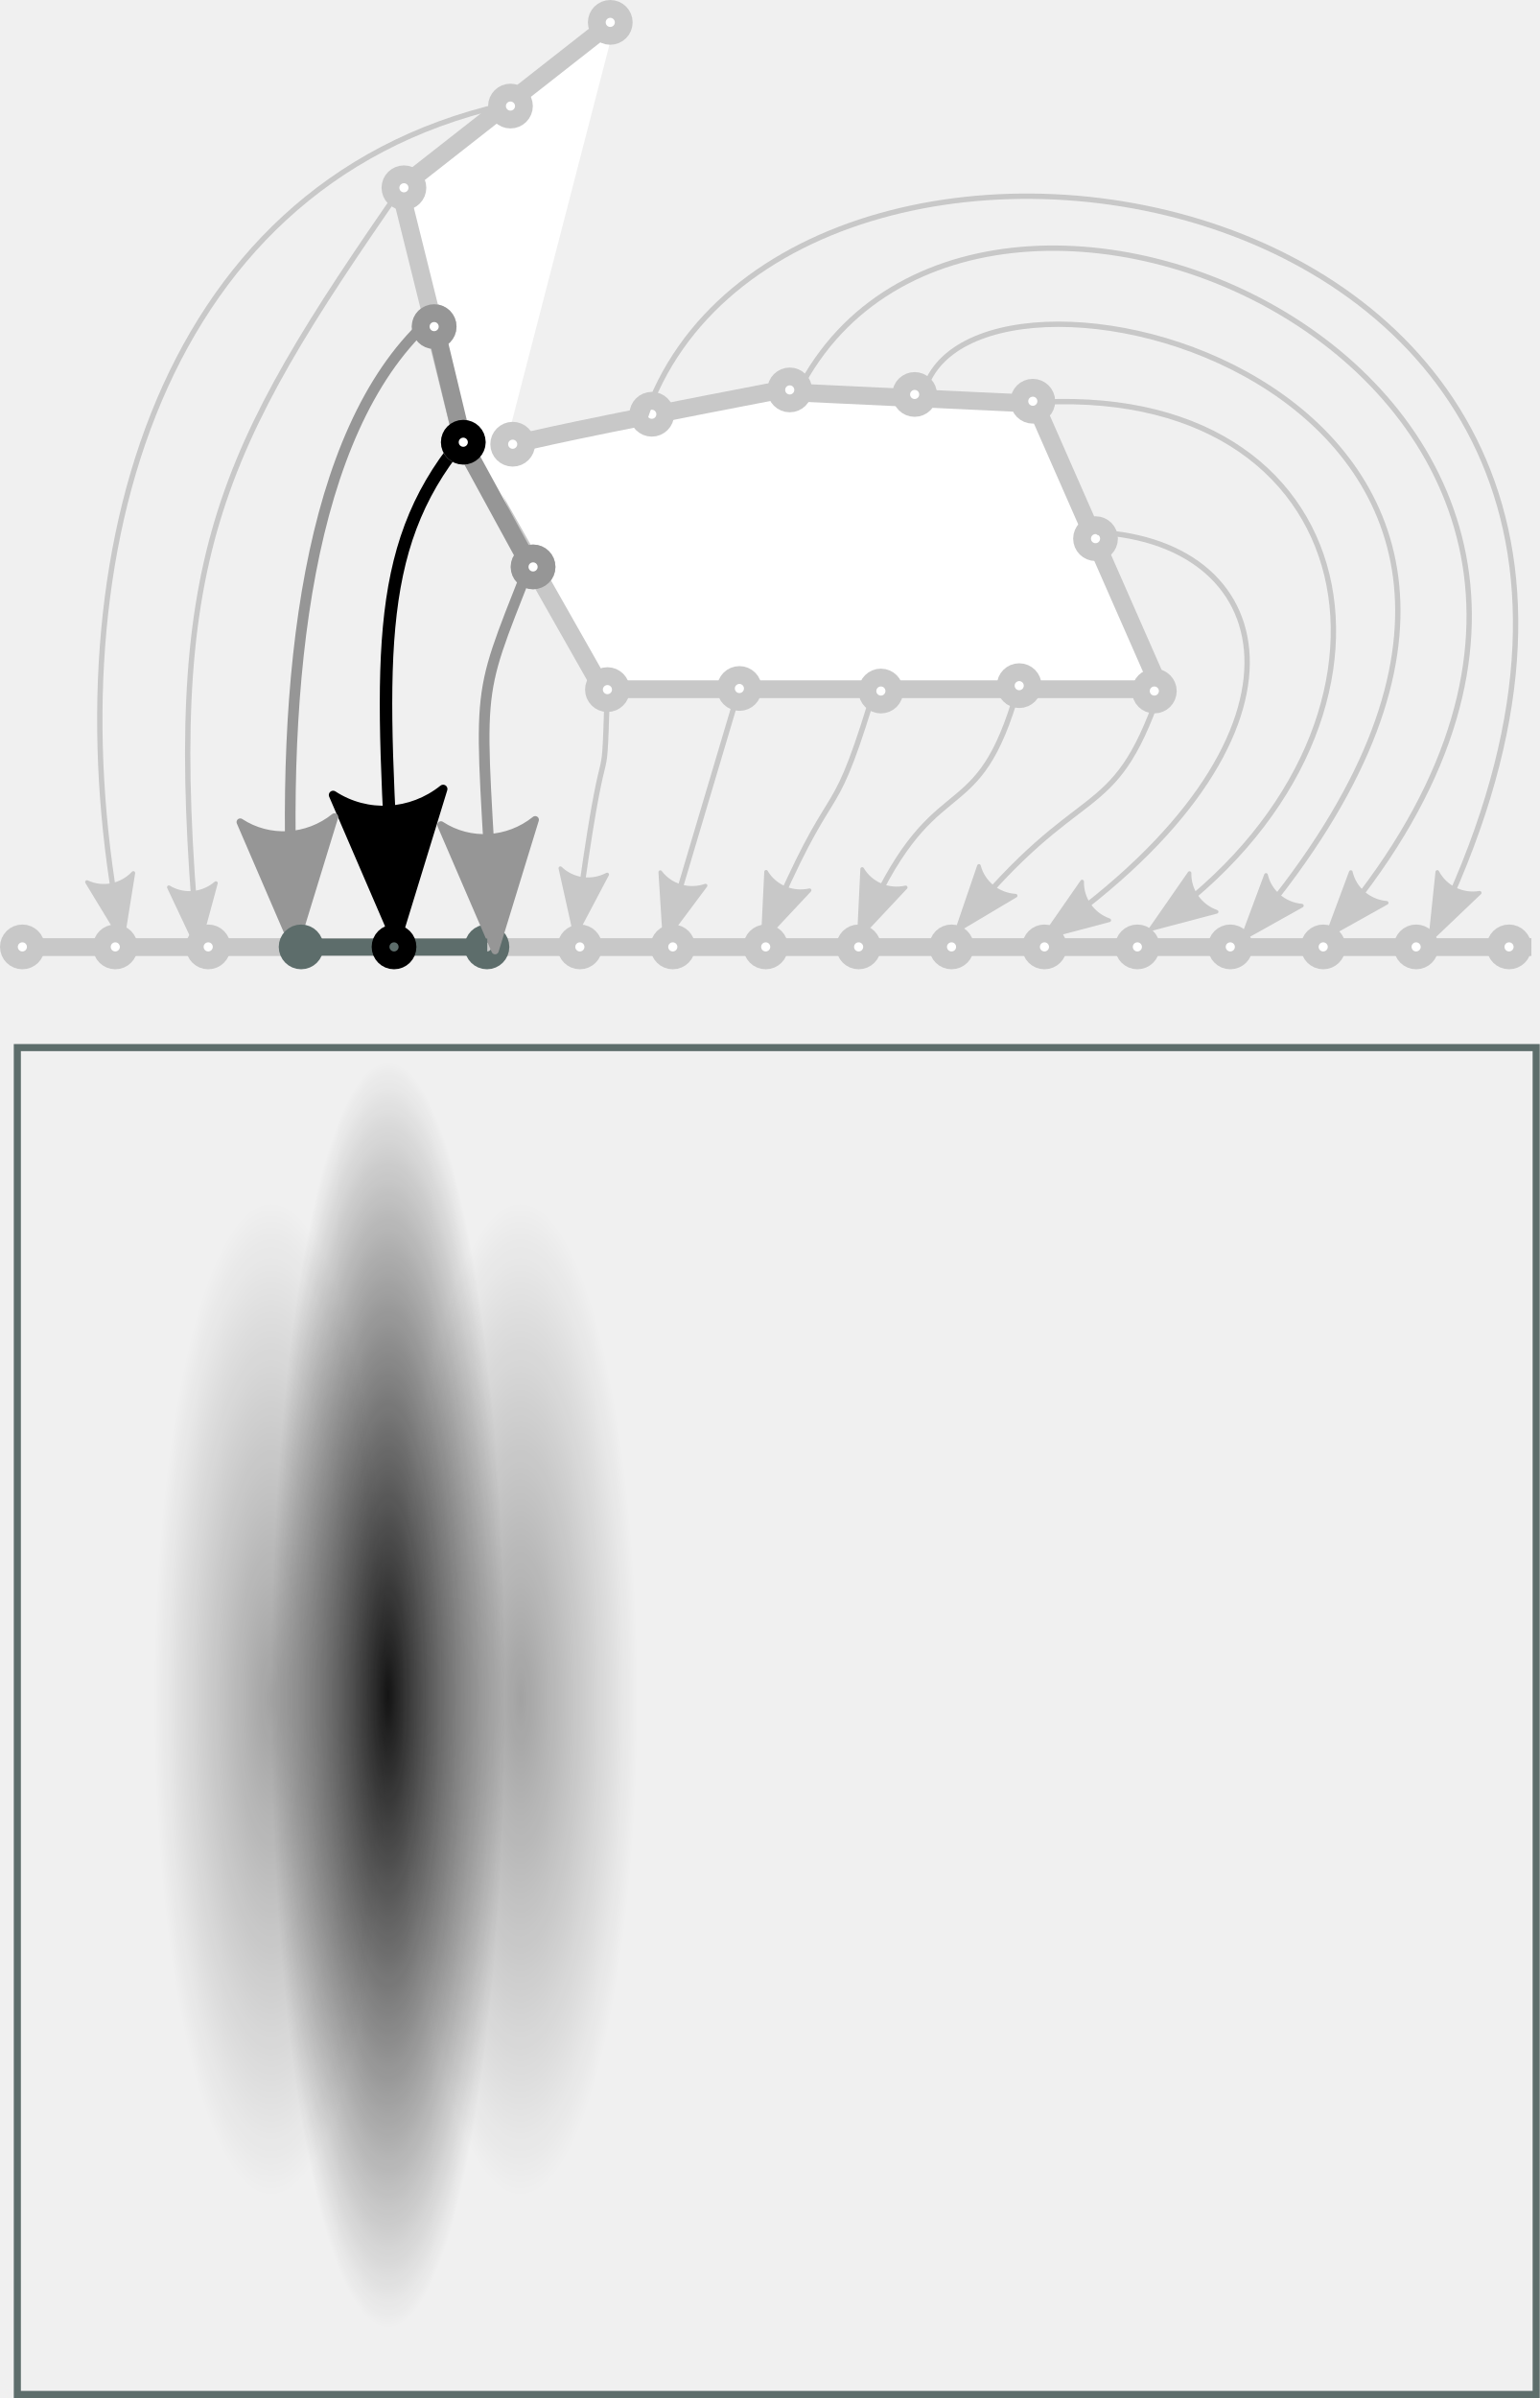
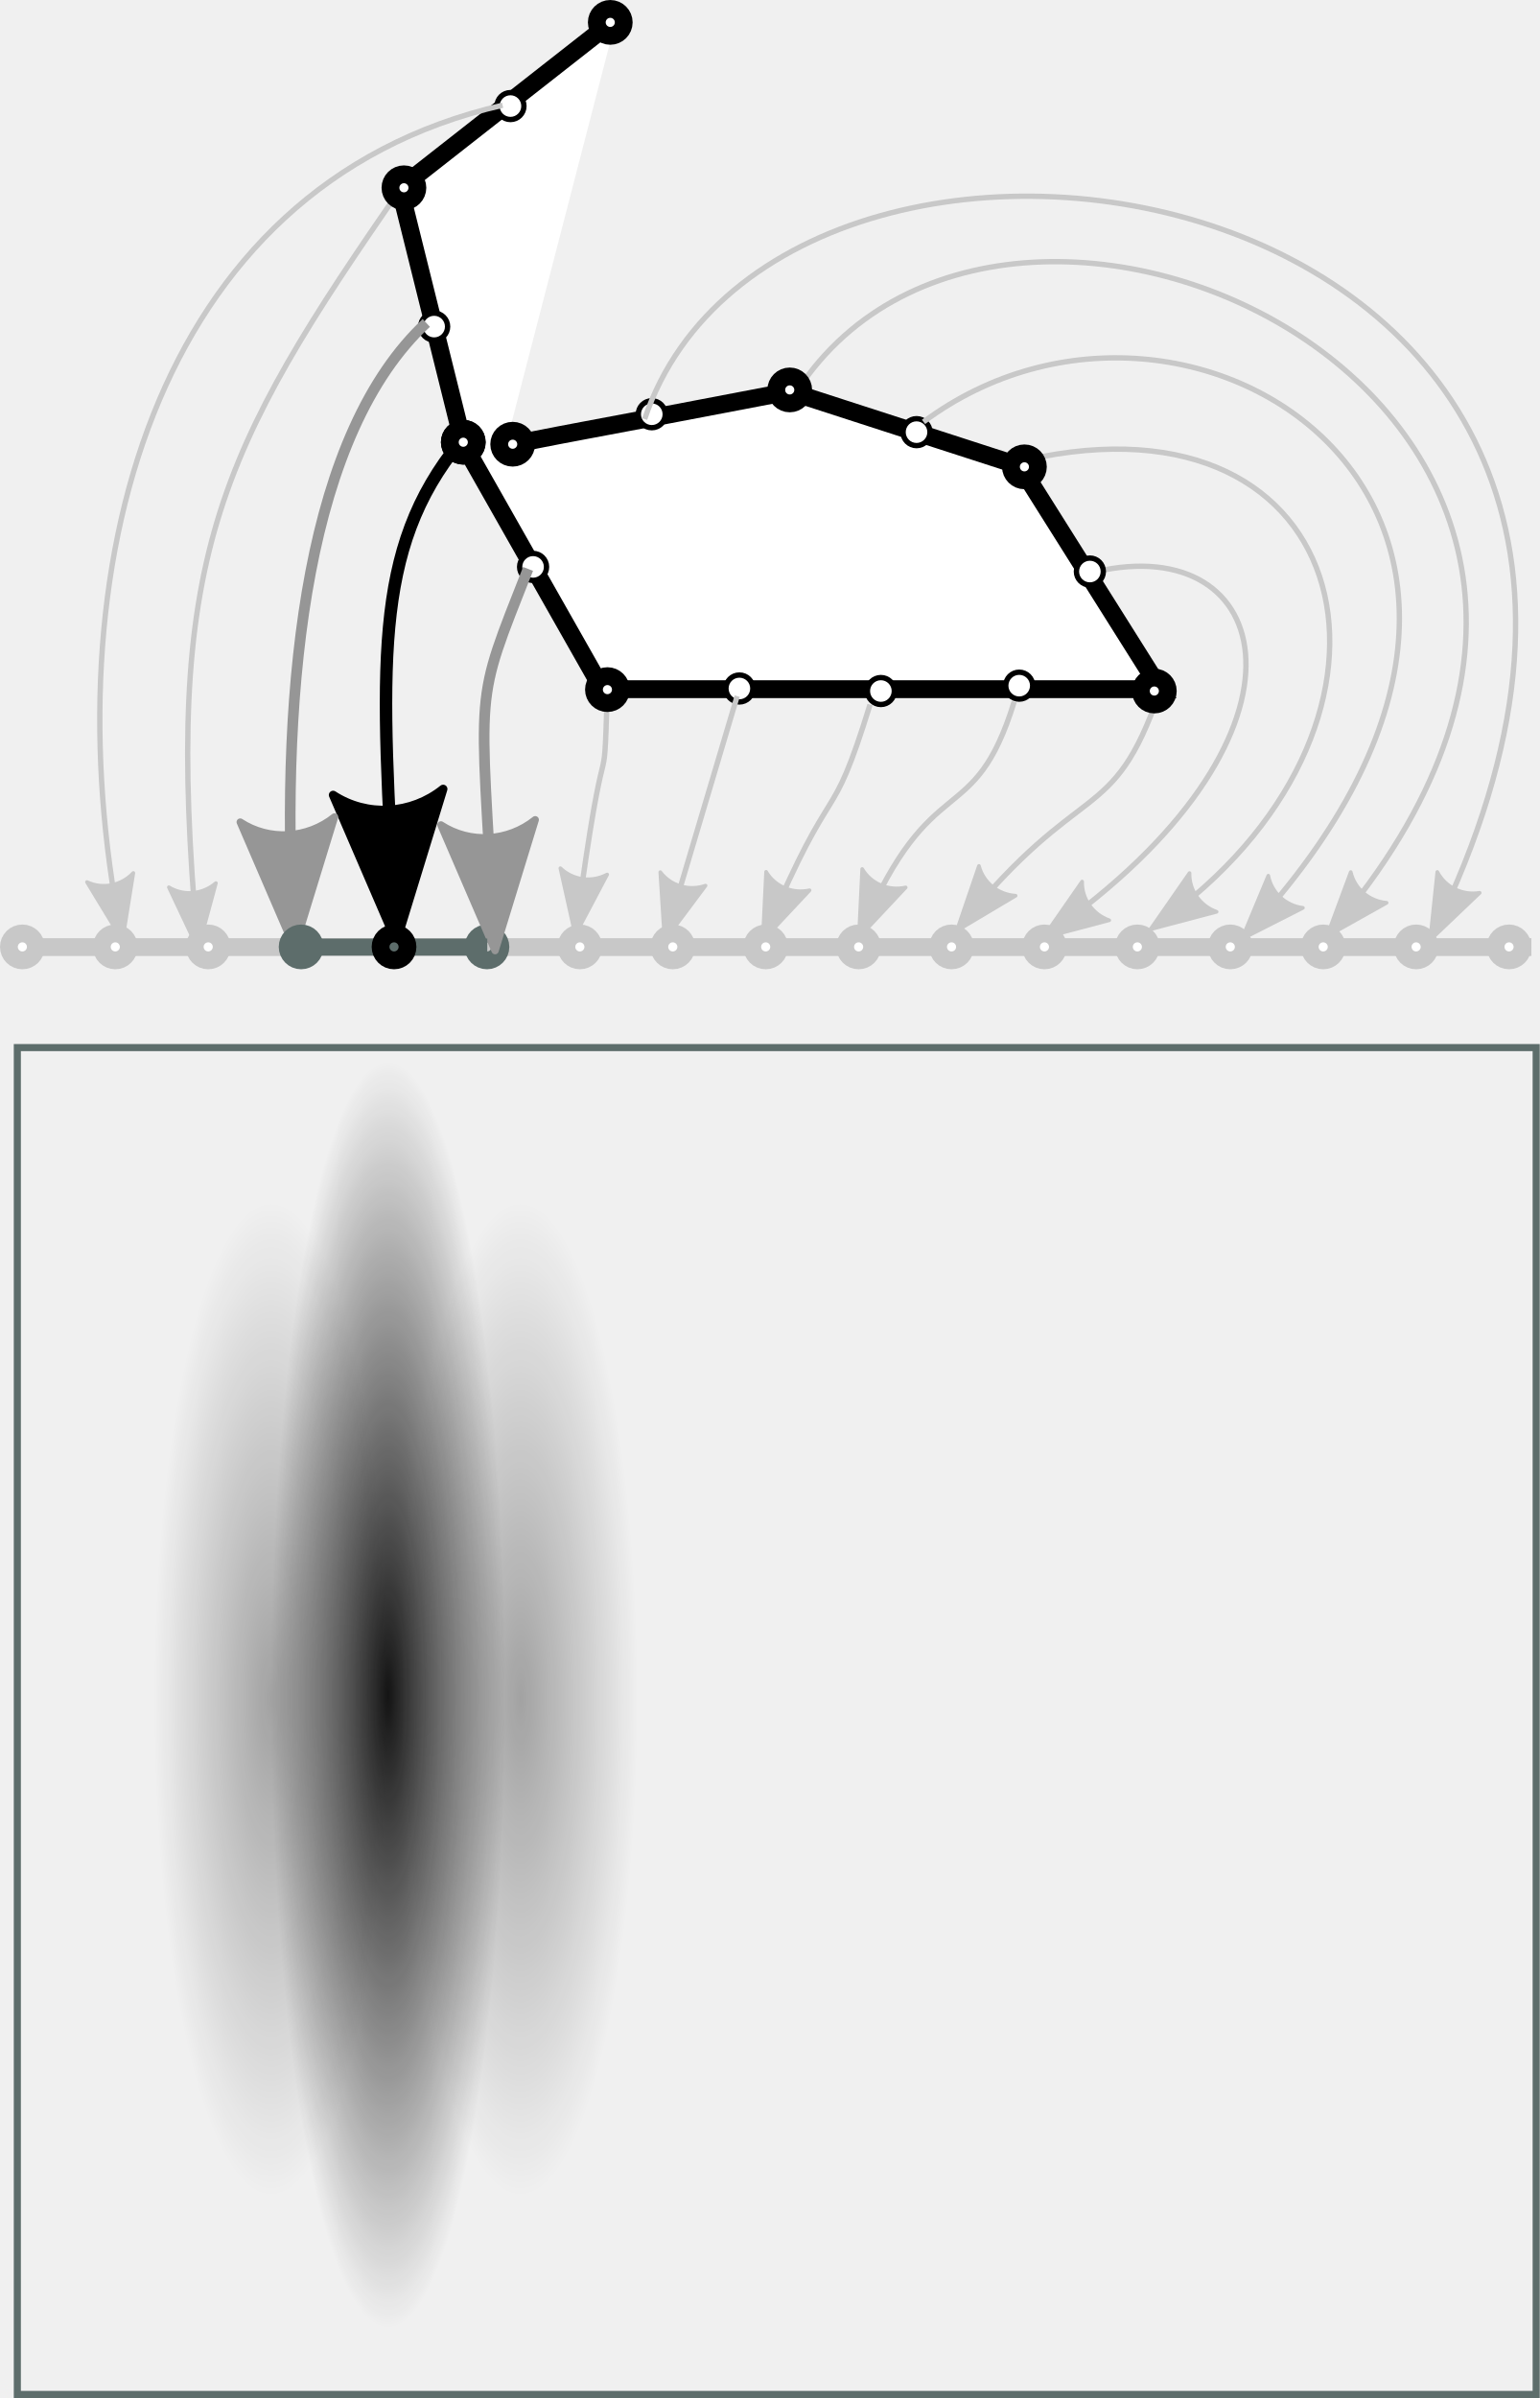
<svg xmlns="http://www.w3.org/2000/svg" xmlns:ns1="http://www.openswatchbook.org/uri/2009/osb" xmlns:xlink="http://www.w3.org/1999/xlink" width="48.8mm" height="75.978mm" viewBox="0 0 172.914 269.213" id="svg2" version="1.1">
  <defs id="defs4">
+     <marker orient="auto" refY="0" refX="0" id="marker4367" style="overflow:visible">
+       <path id="path4369" style="fill:#c8c8c8;fill-opacity:1;fill-rule:evenodd;stroke:#c8c8c8;stroke-width:0.625;stroke-linejoin:round;stroke-opacity:1" d="M 8.719,4.034 -2.207,0.016 8.719,-4.002 c -1.745,2.372 -1.735,5.617 -6e-7,8.035 z" transform="matrix(-1.1,0,0,-1.1,-1.1,0)" />
+     </marker>
+     <marker orient="auto" refY="0" refX="0" id="marker4363" style="overflow:visible">
+       <path id="path4365" style="fill:#c8c8c8;fill-opacity:1;fill-rule:evenodd;stroke:#c8c8c8;stroke-width:0.625;stroke-linejoin:round;stroke-opacity:1" d="M 8.719,4.034 -2.207,0.016 8.719,-4.002 c -1.745,2.372 -1.735,5.617 -6e-7,8.035 z" transform="matrix(-1.1,0,0,-1.1,-1.1,0)" />
+     </marker>
+     <marker orient="auto" refY="0" refX="0" id="marker4341" style="overflow:visible">
+       <path id="path4343" style="fill:#c8c8c8;fill-opacity:1;fill-rule:evenodd;stroke:#c8c8c8;stroke-width:0.625;stroke-linejoin:round;stroke-opacity:1" d="M 8.719,4.034 -2.207,0.016 8.719,-4.002 c -1.745,2.372 -1.735,5.617 -6e-7,8.035 z" transform="matrix(-1.1,0,0,-1.1,-1.1,0)" />
+     </marker>
    <marker style="overflow:visible" id="marker23444" refX="0" refY="0" orient="auto">
      <path transform="matrix(-1.1,0,0,-1.1,-1.1,0)" d="M 8.719,4.034 -2.207,0.016 8.719,-4.002 c -1.745,2.372 -1.735,5.617 -6e-7,8.035 z" style="fill:#c8c8c8;fill-opacity:1;fill-rule:evenodd;stroke:#c8c8c8;stroke-width:0.625;stroke-linejoin:round;stroke-opacity:1" id="path23446" />
    </marker>
    <marker orient="auto" refY="0" refX="0" id="marker23338" style="overflow:visible">
      <path id="path23340" style="fill:#c8c8c8;fill-opacity:1;fill-rule:evenodd;stroke:#c8c8c8;stroke-width:0.625;stroke-linejoin:round;stroke-opacity:1" d="M 8.719,4.034 -2.207,0.016 8.719,-4.002 c -1.745,2.372 -1.735,5.617 -6e-7,8.035 z" transform="matrix(-1.1,0,0,-1.1,-1.1,0)" />
    </marker>
    <marker orient="auto" refY="0" refX="0" id="marker22403" style="overflow:visible">
      <path id="path22405" style="fill:#c8c8c8;fill-opacity:1;fill-rule:evenodd;stroke:#c8c8c8;stroke-width:0.625;stroke-linejoin:round;stroke-opacity:1" d="M 8.719,4.034 -2.207,0.016 8.719,-4.002 c -1.745,2.372 -1.735,5.617 -6e-7,8.035 z" transform="matrix(-1.1,0,0,-1.1,-1.1,0)" />
    </marker>
    <marker orient="auto" refY="0" refX="0" id="marker22137" style="overflow:visible">
      <path id="path22139" style="fill:#969696;fill-opacity:1;fill-rule:evenodd;stroke:#969696;stroke-width:0.625;stroke-linejoin:round;stroke-opacity:1" d="M 8.719,4.034 -2.207,0.016 8.719,-4.002 c -1.745,2.372 -1.735,5.617 -6e-7,8.035 z" transform="matrix(-1.1,0,0,-1.1,-1.1,0)" />
    </marker>
    <marker style="overflow:visible" id="marker18681" refX="0" refY="0" orient="auto">
      <path transform="matrix(-1.1,0,0,-1.1,-1.1,0)" d="M 8.719,4.034 -2.207,0.016 8.719,-4.002 c -1.745,2.372 -1.735,5.617 -6e-7,8.035 z" style="fill:#969696;fill-opacity:1;fill-rule:evenodd;stroke:#969696;stroke-width:0.625;stroke-linejoin:round;stroke-opacity:1" id="path18683" />
    </marker>
    <marker style="overflow:visible" id="marker17883" refX="0" refY="0" orient="auto">
      <path transform="matrix(-1.1,0,0,-1.1,-1.1,0)" d="M 8.719,4.034 -2.207,0.016 8.719,-4.002 c -1.745,2.372 -1.735,5.617 -6e-7,8.035 z" style="fill:#c8c8c8;fill-opacity:1;fill-rule:evenodd;stroke:#c8c8c8;stroke-width:0.625;stroke-linejoin:round;stroke-opacity:1" id="path17885" />
    </marker>
    <linearGradient id="linearGradient17763">
      <stop style="stop-color:#000000;stop-opacity:1;" offset="0" id="stop17765" />
      <stop style="stop-color:#000000;stop-opacity:0;" offset="1" id="stop17767" />
    </linearGradient>
    <linearGradient id="linearGradient17655" ns1:paint="gradient">
      <stop style="stop-color:#5d6d6b;stop-opacity:1;" offset="0" id="stop17657" />
      <stop style="stop-color:#5d6d6b;stop-opacity:0;" offset="1" id="stop17659" />
    </linearGradient>
    <marker orient="auto" refY="0" refX="0" id="marker5111" style="overflow:visible">
      <path id="path5113" style="fill:#000000;fill-opacity:1;fill-rule:evenodd;stroke:#000000;stroke-width:0.625;stroke-linejoin:round;stroke-opacity:1" d="M 8.719,4.034 -2.207,0.016 8.719,-4.002 c -1.745,2.372 -1.735,5.617 -6e-7,8.035 z" transform="matrix(-1.1,0,0,-1.1,-1.1,0)" />
    </marker>
    <marker style="overflow:visible" id="marker4529" refX="0" refY="0" orient="auto">
      <path transform="matrix(-1.1,0,0,-1.1,-1.1,0)" d="M 8.719,4.034 -2.207,0.016 8.719,-4.002 c -1.745,2.372 -1.735,5.617 -6e-7,8.035 z" style="fill:#c8c8c8;fill-opacity:1;fill-rule:evenodd;stroke:#c8c8c8;stroke-width:0.625;stroke-linejoin:round;stroke-opacity:1" id="path4531" />
    </marker>
    <radialGradient xlink:href="#linearGradient17763" id="radialGradient17769" cx="81.891" cy="341.848" fx="81.891" fy="341.848" r="13.966" gradientUnits="userSpaceOnUse" gradientTransform="matrix(0.9431818,0,0,4,27.76709,-903.0959)" />
    <radialGradient xlink:href="#linearGradient17763" id="radialGradient17773" gradientUnits="userSpaceOnUse" gradientTransform="matrix(0.9431818,0,0,5.090909,40.90704,-1276.497)" cx="81.891" cy="341.848" fx="81.891" fy="341.848" r="13.966" />
    <radialGradient xlink:href="#linearGradient17763" id="radialGradient17781" gradientUnits="userSpaceOnUse" gradientTransform="matrix(0.9431818,0,0,4,55.76708,-903.0959)" cx="81.891" cy="341.848" fx="81.891" fy="341.848" r="13.966" />
  </defs>
  <g id="layer1" transform="translate(-74.55724,-273.5576)">
    <path id="path4173" d="m 76.151,379.883 21.298,0 21.298,0 21.298,0 42.595,0 21.298,0 21.298,0 21.298,0" style="fill:#ffffff;fill-opacity:1;fill-rule:nonzero;stroke:#c8c8c8;stroke-width:2;stroke-linecap:butt;stroke-linejoin:miter;stroke-opacity:1;color:#000000;clip-rule:nonzero;display:inline;overflow:visible;visibility:visible;opacity:1;isolation:auto;mix-blend-mode:normal;color-interpolation:sRGB;color-interpolation-filters:linearRGB;solid-color:#000000;solid-opacity:1;stroke-miterlimit:4;stroke-dasharray:none;stroke-dashoffset:0;filter-blend-mode:normal;filter-gaussianBlur-deviation:0;color-rendering:auto;image-rendering:auto;shape-rendering:auto;text-rendering:auto;enable-background:accumulate" />
    <path id="path4527" d="M 119.891,294.258 C 98.814,324.579 92.904,336.261 96.72,379.323" style="fill:none;fill-rule:evenodd;stroke:#c8c8c8;stroke-width:0.6;stroke-linecap:butt;stroke-linejoin:miter;stroke-miterlimit:4;stroke-dasharray:none;stroke-opacity:1;marker-end:url(#marker4529)" />
    <path style="fill:none;fill-rule:evenodd;stroke:#000000;stroke-width:1.4;stroke-linecap:butt;stroke-linejoin:miter;stroke-miterlimit:4;stroke-dasharray:none;stroke-opacity:1;marker-end:url(#marker5111)" d="m 126.239,323.142 c -9.967,12.229 -8.894,25.181 -7.3,54.277" id="path5109" />
    <path id="path6699" d="m 142.744,351.709 c -0.445,13.498 0,0 -3.491,26.027" style="color:#000000;clip-rule:nonzero;display:inline;overflow:visible;visibility:visible;opacity:1;isolation:auto;mix-blend-mode:normal;color-interpolation:sRGB;color-interpolation-filters:linearRGB;solid-color:#000000;solid-opacity:1;fill:none;fill-opacity:1;fill-rule:evenodd;stroke:#c8c8c8;stroke-width:0.6;stroke-linecap:butt;stroke-linejoin:miter;stroke-miterlimit:4;stroke-dasharray:none;stroke-dashoffset:0;stroke-opacity:1;marker-end:url(#marker17883);color-rendering:auto;image-rendering:auto;shape-rendering:auto;text-rendering:auto;enable-background:accumulate" />
-     <path style="color:#000000;clip-rule:nonzero;display:inline;overflow:visible;visibility:visible;opacity:1;isolation:auto;mix-blend-mode:normal;color-interpolation:sRGB;color-interpolation-filters:linearRGB;solid-color:#000000;solid-opacity:1;fill:none;fill-opacity:1;fill-rule:evenodd;stroke:#c8c8c8;stroke-width:0.6;stroke-linecap:butt;stroke-linejoin:miter;stroke-miterlimit:4;stroke-dasharray:none;stroke-dashoffset:0;stroke-opacity:1;marker-end:url(#marker22403);color-rendering:auto;image-rendering:auto;shape-rendering:auto;text-rendering:auto;enable-background:accumulate" d="m 164.728,316.477 c 21.394,-38.557 110.147,2.327 59.355,61.577" id="path8651" />
-     <path id="path8653" d="m 191.707,318.699 c 37.581,-1.737 43.809,36.925 12.696,58.72" style="color:#000000;clip-rule:nonzero;display:inline;overflow:visible;visibility:visible;opacity:1;isolation:auto;mix-blend-mode:normal;color-interpolation:sRGB;color-interpolation-filters:linearRGB;solid-color:#000000;solid-opacity:1;fill:none;fill-opacity:1;fill-rule:evenodd;stroke:#c8c8c8;stroke-width:0.6;stroke-linecap:butt;stroke-linejoin:miter;stroke-miterlimit:4;stroke-dasharray:none;stroke-dashoffset:0;stroke-opacity:1;marker-end:url(#marker17883);color-rendering:auto;image-rendering:auto;shape-rendering:auto;text-rendering:auto;enable-background:accumulate" />
+     <path id="path8653" d="m 191.495,324.836 c 36.523,-7.028 44.021,30.788 12.908,52.583" style="color:#000000;clip-rule:nonzero;display:inline;overflow:visible;visibility:visible;opacity:1;isolation:auto;mix-blend-mode:normal;color-interpolation:sRGB;color-interpolation-filters:linearRGB;solid-color:#000000;solid-opacity:1;fill:none;fill-opacity:1;fill-rule:evenodd;stroke:#c8c8c8;stroke-width:0.6;stroke-linecap:butt;stroke-linejoin:miter;stroke-miterlimit:4;stroke-dasharray:none;stroke-dashoffset:0;stroke-opacity:1;marker-end:url(#marker4367);color-rendering:auto;image-rendering:auto;shape-rendering:auto;text-rendering:auto;enable-background:accumulate" />
+     <path style="color:#000000;clip-rule:nonzero;display:inline;overflow:visible;visibility:visible;opacity:1;isolation:auto;mix-blend-mode:normal;color-interpolation:sRGB;color-interpolation-filters:linearRGB;solid-color:#000000;solid-opacity:1;fill:none;fill-opacity:1;fill-rule:evenodd;stroke:#c8c8c8;stroke-width:0.6;stroke-linecap:butt;stroke-linejoin:miter;stroke-miterlimit:4;stroke-dasharray:none;stroke-dashoffset:0;stroke-opacity:1;marker-end:url(#marker22403);color-rendering:auto;image-rendering:auto;shape-rendering:auto;text-rendering:auto;enable-background:accumulate" d="m 164.728,316.477 c 25.203,-35.805 108.243,4.443 59.355,61.577" id="path8651" />
+     <path style="color:#000000;clip-rule:nonzero;display:inline;overflow:visible;visibility:visible;opacity:1;isolation:auto;mix-blend-mode:normal;color-interpolation:sRGB;color-interpolation-filters:linearRGB;solid-color:#000000;solid-opacity:1;fill:none;fill-opacity:1;fill-rule:evenodd;stroke:#c8c8c8;stroke-width:0.6;stroke-linecap:butt;stroke-linejoin:miter;stroke-miterlimit:4;stroke-dasharray:none;stroke-dashoffset:0;stroke-opacity:1;marker-end:url(#marker4363);color-rendering:auto;image-rendering:auto;shape-rendering:auto;text-rendering:auto;enable-background:accumulate" d="m 198.584,337.532 c 19.595,-3.748 24.87,19.044 -6.242,40.839" id="path20323" />
    <path style="color:#000000;clip-rule:nonzero;display:inline;overflow:visible;visibility:visible;opacity:1;isolation:auto;mix-blend-mode:normal;color-interpolation:sRGB;color-interpolation-filters:linearRGB;solid-color:#000000;solid-opacity:1;fill:none;fill-opacity:1;fill-rule:evenodd;stroke:#c8c8c8;stroke-width:0.6;stroke-linecap:butt;stroke-linejoin:miter;stroke-miterlimit:4;stroke-dasharray:none;stroke-dashoffset:0;stroke-opacity:1;marker-end:url(#marker17883);color-rendering:auto;image-rendering:auto;shape-rendering:auto;text-rendering:auto;enable-background:accumulate" d="m 204.721,351.391 c -5.268,15.085 -8.57,9.205 -22.218,26.027" id="path8655" />
    <circle r="1.512" cy="379.861" cx="77.069" id="circle13213" style="fill:#ffffff;fill-opacity:1;stroke:#c8c8c8;stroke-width:2;stroke-opacity:1;color:#000000;clip-rule:nonzero;display:inline;overflow:visible;visibility:visible;opacity:1;isolation:auto;mix-blend-mode:normal;color-interpolation:sRGB;color-interpolation-filters:linearRGB;solid-color:#000000;solid-opacity:1;fill-rule:nonzero;stroke-linecap:butt;stroke-linejoin:miter;stroke-miterlimit:4;stroke-dasharray:none;stroke-dashoffset:0;filter-blend-mode:normal;filter-gaussianBlur-deviation:0;color-rendering:auto;image-rendering:auto;shape-rendering:auto;text-rendering:auto;enable-background:accumulate" />
    <circle style="fill:#ffffff;fill-opacity:1;stroke:#c8c8c8;stroke-width:2;stroke-opacity:1;color:#000000;clip-rule:nonzero;display:inline;overflow:visible;visibility:visible;opacity:1;isolation:auto;mix-blend-mode:normal;color-interpolation:sRGB;color-interpolation-filters:linearRGB;solid-color:#000000;solid-opacity:1;fill-rule:nonzero;stroke-linecap:butt;stroke-linejoin:miter;stroke-miterlimit:4;stroke-dasharray:none;stroke-dashoffset:0;filter-blend-mode:normal;filter-gaussianBlur-deviation:0;color-rendering:auto;image-rendering:auto;shape-rendering:auto;text-rendering:auto;enable-background:accumulate" id="circle13215" cx="97.939" cy="379.861" r="1.512" />
    <circle style="fill:#ffffff;fill-opacity:1;stroke:#c8c8c8;stroke-width:2;stroke-opacity:1;color:#000000;clip-rule:nonzero;display:inline;overflow:visible;visibility:visible;opacity:1;isolation:auto;mix-blend-mode:normal;color-interpolation:sRGB;color-interpolation-filters:linearRGB;solid-color:#000000;solid-opacity:1;fill-rule:nonzero;stroke-linecap:butt;stroke-linejoin:miter;stroke-miterlimit:4;stroke-dasharray:none;stroke-dashoffset:0;filter-blend-mode:normal;filter-gaussianBlur-deviation:0;color-rendering:auto;image-rendering:auto;shape-rendering:auto;text-rendering:auto;enable-background:accumulate" id="circle13219" cx="139.677" cy="379.861" r="1.512" />
    <circle r="1.512" cy="379.861" cx="181.416" id="circle13221" style="fill:#ffffff;fill-opacity:1;stroke:#c8c8c8;stroke-width:2;stroke-opacity:1;color:#000000;clip-rule:nonzero;display:inline;overflow:visible;visibility:visible;opacity:1;isolation:auto;mix-blend-mode:normal;color-interpolation:sRGB;color-interpolation-filters:linearRGB;solid-color:#000000;solid-opacity:1;fill-rule:nonzero;stroke-linecap:butt;stroke-linejoin:miter;stroke-miterlimit:4;stroke-dasharray:none;stroke-dashoffset:0;filter-blend-mode:normal;filter-gaussianBlur-deviation:0;color-rendering:auto;image-rendering:auto;shape-rendering:auto;text-rendering:auto;enable-background:accumulate" />
    <circle style="fill:#ffffff;fill-opacity:1;stroke:#c8c8c8;stroke-width:2;stroke-opacity:1;color:#000000;clip-rule:nonzero;display:inline;overflow:visible;visibility:visible;opacity:1;isolation:auto;mix-blend-mode:normal;color-interpolation:sRGB;color-interpolation-filters:linearRGB;solid-color:#000000;solid-opacity:1;fill-rule:nonzero;stroke-linecap:butt;stroke-linejoin:miter;stroke-miterlimit:4;stroke-dasharray:none;stroke-dashoffset:0;filter-blend-mode:normal;filter-gaussianBlur-deviation:0;color-rendering:auto;image-rendering:auto;shape-rendering:auto;text-rendering:auto;enable-background:accumulate" id="circle13223" cx="202.286" cy="379.861" r="1.512" />
    <circle r="1.512" cy="379.861" cx="223.155" id="circle13225" style="fill:#ffffff;fill-opacity:1;stroke:#c8c8c8;stroke-width:2;stroke-opacity:1;color:#000000;clip-rule:nonzero;display:inline;overflow:visible;visibility:visible;opacity:1;isolation:auto;mix-blend-mode:normal;color-interpolation:sRGB;color-interpolation-filters:linearRGB;solid-color:#000000;solid-opacity:1;fill-rule:nonzero;stroke-linecap:butt;stroke-linejoin:miter;stroke-miterlimit:4;stroke-dasharray:none;stroke-dashoffset:0;filter-blend-mode:normal;filter-gaussianBlur-deviation:0;color-rendering:auto;image-rendering:auto;shape-rendering:auto;text-rendering:auto;enable-background:accumulate" />
    <circle style="fill:#ffffff;fill-opacity:1;stroke:#c8c8c8;stroke-width:2;stroke-opacity:1;color:#000000;clip-rule:nonzero;display:inline;overflow:visible;visibility:visible;opacity:1;isolation:auto;mix-blend-mode:normal;color-interpolation:sRGB;color-interpolation-filters:linearRGB;solid-color:#000000;solid-opacity:1;fill-rule:nonzero;stroke-linecap:butt;stroke-linejoin:miter;stroke-miterlimit:4;stroke-dasharray:none;stroke-dashoffset:0;filter-blend-mode:normal;filter-gaussianBlur-deviation:0;color-rendering:auto;image-rendering:auto;shape-rendering:auto;text-rendering:auto;enable-background:accumulate" id="circle13227" cx="244.025" cy="379.861" r="1.512" />
    <circle r="1.512" cy="379.861" cx="160.547" id="circle13243" style="fill:#ffffff;fill-opacity:1;stroke:#c8c8c8;stroke-width:2;stroke-opacity:1;color:#000000;clip-rule:nonzero;display:inline;overflow:visible;visibility:visible;opacity:1;isolation:auto;mix-blend-mode:normal;color-interpolation:sRGB;color-interpolation-filters:linearRGB;solid-color:#000000;solid-opacity:1;fill-rule:nonzero;stroke-linecap:butt;stroke-linejoin:miter;stroke-miterlimit:4;stroke-dasharray:none;stroke-dashoffset:0;filter-blend-mode:normal;filter-gaussianBlur-deviation:0;color-rendering:auto;image-rendering:auto;shape-rendering:auto;text-rendering:auto;enable-background:accumulate" />
    <path style="color:#000000;clip-rule:nonzero;display:inline;overflow:visible;visibility:visible;opacity:1;isolation:auto;mix-blend-mode:normal;color-interpolation:sRGB;color-interpolation-filters:linearRGB;solid-color:#000000;solid-opacity:1;fill:none;fill-opacity:1;fill-rule:evenodd;stroke:#c8c8c8;stroke-width:0.6;stroke-linecap:butt;stroke-linejoin:miter;stroke-miterlimit:4;stroke-dasharray:none;stroke-dashoffset:0;stroke-opacity:1;marker-end:url(#marker17883);color-rendering:auto;image-rendering:auto;shape-rendering:auto;text-rendering:auto;enable-background:accumulate" d="m 172.263,352.661 c -4.571,14.768 -3.809,6.983 -11.744,25.71" id="path13443" />
    <ellipse style="opacity:0.327;fill:url(#radialGradient17769);fill-opacity:1;stroke:none;stroke-width:0.3;stroke-miterlimit:4;stroke-dasharray:none;stroke-opacity:1" id="path17761" cx="105.005" cy="464.294" rx="13.172" ry="55.864" />
    <ellipse ry="71.099" rx="13.172" cy="463.818" cx="118.145" id="ellipse17771" style="opacity:0.917;fill:url(#radialGradient17773);fill-opacity:1;stroke:none;stroke-width:0.3;stroke-miterlimit:4;stroke-dasharray:none;stroke-opacity:1" />
    <ellipse ry="55.864" rx="13.172" cy="464.294" cx="133.005" id="ellipse17779" style="opacity:0.327;fill:url(#radialGradient17781);fill-opacity:1;stroke:none;stroke-width:0.3;stroke-miterlimit:4;stroke-dasharray:none;stroke-opacity:1" />
    <rect style="fill:none;fill-opacity:1;stroke:#5d6d6b;stroke-width:0.797;stroke-miterlimit:4;stroke-dasharray:none;stroke-opacity:1" id="rect16203" width="170.568" height="151.206" x="76.504" y="391.166" />
-     <g id="g23833" style="fill:#ffffff;fill-opacity:1;stroke:#c8c8c8;stroke-opacity:1">
-       <path id="path4142" d="m 143.759,275.646 -24.302,19.048 7.143,28.724 15.609,27.514 62.663,0 -14.09,-32.048 -29.44,-1.379 c -21.761,4.192 -26.556,5.3 -30.022,6.166" style="fill:#ffffff;fill-rule:evenodd;stroke:#c8c8c8;stroke-width:2px;stroke-linecap:butt;stroke-linejoin:miter;stroke-opacity:1;fill-opacity:1" />
-       <circle r="1.512" cy="276.069" cx="143.09" id="path4157" style="fill:#ffffff;fill-opacity:1;stroke:#c8c8c8;stroke-width:2;stroke-opacity:1" />
-       <circle style="fill:#ffffff;fill-opacity:1;stroke:#c8c8c8;stroke-width:2;stroke-opacity:1" id="circle4159" cx="119.919" cy="294.638" r="1.512" />
-       <circle r="1.512" cy="323.204" cx="126.584" id="circle4161" style="fill:#ffffff;fill-opacity:1;stroke:#c8c8c8;stroke-width:2;stroke-opacity:1" />
-       <circle style="fill:#ffffff;fill-opacity:1;stroke:#c8c8c8;stroke-width:2;stroke-opacity:1" id="circle4163" cx="142.772" cy="350.977" r="1.512" />
-       <circle r="1.512" cy="351.136" cx="204.19" id="circle4165" style="fill:#ffffff;fill-opacity:1;stroke:#c8c8c8;stroke-width:2;stroke-opacity:1" />
-       <circle r="1.512" cy="317.332" cx="163.245" id="circle4169" style="fill:#ffffff;fill-opacity:1;stroke:#c8c8c8;stroke-width:2;stroke-opacity:1" />
-       <circle r="1.512" style="fill:#ffffff;fill-opacity:1;stroke:#c8c8c8;stroke-width:2;stroke-opacity:1" id="circle4171" cx="132.132" cy="323.428" />
-       <circle style="fill:#ffffff;fill-opacity:1;stroke:#c8c8c8;stroke-width:2;stroke-opacity:1" id="circle13241" cx="173.481" cy="351.136" r="1.512" />
-       <circle style="fill:#ffffff;fill-opacity:1;stroke:#c8c8c8;stroke-width:2;stroke-opacity:1" id="circle14383" cx="190.542" cy="318.602" r="1.512" />
-       <circle style="fill:#ffffff;fill-opacity:1;stroke:#c8c8c8;stroke-width:2;stroke-opacity:1" id="circle17827" cx="147.753" cy="320.063" r="1.512" />
-       <circle r="1.512" cy="317.841" cx="177.272" id="circle17829" style="fill:#ffffff;fill-opacity:1;stroke:#c8c8c8;stroke-width:2;stroke-opacity:1" />
-       <circle style="fill:#ffffff;fill-opacity:1;stroke:#c8c8c8;stroke-width:2;stroke-opacity:1" id="circle17831" cx="197.586" cy="334.028" r="1.512" />
-       <circle r="1.512" cy="350.534" cx="189.016" id="circle17833" style="fill:#ffffff;fill-opacity:1;stroke:#c8c8c8;stroke-width:2;stroke-opacity:1" />
-       <circle style="fill:#ffffff;fill-opacity:1;stroke:#c8c8c8;stroke-width:2;stroke-opacity:1" id="circle17835" cx="157.593" cy="350.851" r="1.512" />
-       <circle r="1.512" cy="337.202" cx="134.422" id="circle17837" style="fill:#ffffff;fill-opacity:1;stroke:#c8c8c8;stroke-width:2;stroke-opacity:1" />
-       <circle style="fill:#ffffff;fill-opacity:1;stroke:#c8c8c8;stroke-width:2;stroke-opacity:1" id="circle17839" cx="123.313" cy="310.223" r="1.512" />
-       <circle r="1.512" cy="285.465" cx="131.883" id="circle17841" style="fill:#ffffff;fill-opacity:1;stroke:#c8c8c8;stroke-width:2;stroke-opacity:1" />
-     </g>
+     <path style="fill:#ffffff;fill-opacity:1;fill-rule:evenodd;stroke:#000000;stroke-width:2px;stroke-linecap:butt;stroke-linejoin:miter;stroke-opacity:1" d="m 143.759,275.646 -24.302,19.048 4.092,16.454 3.051,12.269 15.609,27.514 62.663,0 -15.783,-25.065 -25.843,-8.362 c -21.761,4.192 -28.461,5.3 -31.926,6.166" id="path4142" />
+     <circle style="fill:#ffffff;fill-opacity:1;stroke:#000000;stroke-width:2;stroke-opacity:1" id="path4157" cx="143.09" cy="276.069" r="1.512" />
+     <circle r="1.512" cy="294.638" cx="119.919" id="circle4159" style="fill:#ffffff;fill-opacity:1;stroke:#000000;stroke-width:2;stroke-opacity:1" />
+     <circle style="fill:#ffffff;fill-opacity:1;stroke:#000000;stroke-width:2;stroke-opacity:1" id="circle4161" cx="126.584" cy="323.204" r="1.512" />
+     <circle r="1.512" cy="350.977" cx="142.772" id="circle4163" style="fill:#ffffff;fill-opacity:1;stroke:#000000;stroke-width:2;stroke-opacity:1" />
+     <circle style="fill:#ffffff;fill-opacity:1;stroke:#000000;stroke-width:2;stroke-opacity:1" id="circle4165" cx="204.19" cy="351.136" r="1.512" />
+     <circle style="fill:#ffffff;fill-opacity:1;stroke:#000000;stroke-width:2;stroke-opacity:1" id="circle4169" cx="163.245" cy="317.332" r="1.512" />
+     <circle cy="323.428" cx="132.132" id="circle4171" style="fill:#ffffff;fill-opacity:1;stroke:#000000;stroke-width:2;stroke-opacity:1" r="1.512" />
+     <circle r="1.512" cy="351.136" cx="173.481" id="circle13241" style="fill:#ffffff;fill-opacity:1;stroke:#000000;stroke-width:0.6;stroke-opacity:1;stroke-miterlimit:4;stroke-dasharray:none" />
+     <circle r="1.512" cy="325.967" cx="189.6" id="circle14383" style="fill:#ffffff;fill-opacity:1;stroke:#000000;stroke-width:2;stroke-opacity:1" />
+     <circle r="1.512" cy="320.063" cx="147.753" id="circle17827" style="fill:#ffffff;fill-opacity:1;stroke:#000000;stroke-width:0.6;stroke-opacity:1;stroke-miterlimit:4;stroke-dasharray:none" />
+     <circle style="fill:#ffffff;fill-opacity:1;stroke:#000000;stroke-width:0.6;stroke-miterlimit:4;stroke-dasharray:none;stroke-opacity:1" id="circle17829" cx="177.484" cy="322.073" r="1.512" />
+     <circle r="1.512" cy="337.721" cx="196.951" id="circle17831" style="fill:#ffffff;fill-opacity:1;stroke:#000000;stroke-width:0.6;stroke-miterlimit:4;stroke-dasharray:none;stroke-opacity:1" />
+     <circle style="fill:#ffffff;fill-opacity:1;stroke:#000000;stroke-width:0.6;stroke-opacity:1;stroke-miterlimit:4;stroke-dasharray:none" id="circle17833" cx="189.016" cy="350.534" r="1.512" />
+     <circle r="1.512" cy="350.851" cx="157.593" id="circle17835" style="fill:#ffffff;fill-opacity:1;stroke:#000000;stroke-width:0.6;stroke-opacity:1;stroke-miterlimit:4;stroke-dasharray:none" />
+     <circle style="fill:#ffffff;fill-opacity:1;stroke:#000000;stroke-width:0.6;stroke-opacity:1;stroke-miterlimit:4;stroke-dasharray:none" id="circle17837" cx="134.422" cy="337.202" r="1.512" />
+     <circle r="1.512" cy="310.223" cx="123.313" id="circle17839" style="fill:#ffffff;fill-opacity:1;stroke:#000000;stroke-width:0.6;stroke-opacity:1;stroke-miterlimit:4;stroke-dasharray:none" />
+     <circle style="fill:#ffffff;fill-opacity:1;stroke:#000000;stroke-width:0.6;stroke-opacity:1;stroke-miterlimit:4;stroke-dasharray:none" id="circle17841" cx="131.883" cy="285.465" r="1.512" />
    <circle r="1.512" cy="379.861" cx="87.504" id="circle17843" style="fill:#ffffff;fill-opacity:1;stroke:#c8c8c8;stroke-width:2;stroke-opacity:1;color:#000000;clip-rule:nonzero;display:inline;overflow:visible;visibility:visible;opacity:1;isolation:auto;mix-blend-mode:normal;color-interpolation:sRGB;color-interpolation-filters:linearRGB;solid-color:#000000;solid-opacity:1;fill-rule:nonzero;stroke-linecap:butt;stroke-linejoin:miter;stroke-miterlimit:4;stroke-dasharray:none;stroke-dashoffset:0;filter-blend-mode:normal;filter-gaussianBlur-deviation:0;color-rendering:auto;image-rendering:auto;shape-rendering:auto;text-rendering:auto;enable-background:accumulate" />
    <circle r="1.512" cy="379.861" cx="129.243" id="circle17847" style="fill:none;fill-opacity:1;stroke:#5d6d6b;stroke-width:2;stroke-opacity:1" />
    <circle style="fill:#ffffff;fill-opacity:1;stroke:#c8c8c8;stroke-width:2;stroke-opacity:1;color:#000000;clip-rule:nonzero;display:inline;overflow:visible;visibility:visible;opacity:1;isolation:auto;mix-blend-mode:normal;color-interpolation:sRGB;color-interpolation-filters:linearRGB;solid-color:#000000;solid-opacity:1;fill-rule:nonzero;stroke-linecap:butt;stroke-linejoin:miter;stroke-miterlimit:4;stroke-dasharray:none;stroke-dashoffset:0;filter-blend-mode:normal;filter-gaussianBlur-deviation:0;color-rendering:auto;image-rendering:auto;shape-rendering:auto;text-rendering:auto;enable-background:accumulate" id="circle17849" cx="150.112" cy="379.861" r="1.512" />
    <circle r="0" cy="379.861" cx="129.362" id="ellipse17851" style="fill:none;fill-opacity:1;stroke:#5d6d6b;stroke-width:2;stroke-opacity:1" />
    <circle r="1.512" cy="379.861" cx="170.982" id="circle17853" style="fill:#ffffff;fill-opacity:1;stroke:#c8c8c8;stroke-width:2;stroke-opacity:1;color:#000000;clip-rule:nonzero;display:inline;overflow:visible;visibility:visible;opacity:1;isolation:auto;mix-blend-mode:normal;color-interpolation:sRGB;color-interpolation-filters:linearRGB;solid-color:#000000;solid-opacity:1;fill-rule:nonzero;stroke-linecap:butt;stroke-linejoin:miter;stroke-miterlimit:4;stroke-dasharray:none;stroke-dashoffset:0;filter-blend-mode:normal;filter-gaussianBlur-deviation:0;color-rendering:auto;image-rendering:auto;shape-rendering:auto;text-rendering:auto;enable-background:accumulate" />
    <circle style="fill:#ffffff;fill-opacity:1;stroke:#c8c8c8;stroke-width:2;stroke-opacity:1;color:#000000;clip-rule:nonzero;display:inline;overflow:visible;visibility:visible;opacity:1;isolation:auto;mix-blend-mode:normal;color-interpolation:sRGB;color-interpolation-filters:linearRGB;solid-color:#000000;solid-opacity:1;fill-rule:nonzero;stroke-linecap:butt;stroke-linejoin:miter;stroke-miterlimit:4;stroke-dasharray:none;stroke-dashoffset:0;filter-blend-mode:normal;filter-gaussianBlur-deviation:0;color-rendering:auto;image-rendering:auto;shape-rendering:auto;text-rendering:auto;enable-background:accumulate" id="circle17855" cx="191.851" cy="379.861" r="1.512" />
    <circle r="1.512" cy="379.861" cx="212.721" id="circle17857" style="fill:#ffffff;fill-opacity:1;stroke:#c8c8c8;stroke-width:2;stroke-opacity:1;color:#000000;clip-rule:nonzero;display:inline;overflow:visible;visibility:visible;opacity:1;isolation:auto;mix-blend-mode:normal;color-interpolation:sRGB;color-interpolation-filters:linearRGB;solid-color:#000000;solid-opacity:1;fill-rule:nonzero;stroke-linecap:butt;stroke-linejoin:miter;stroke-miterlimit:4;stroke-dasharray:none;stroke-dashoffset:0;filter-blend-mode:normal;filter-gaussianBlur-deviation:0;color-rendering:auto;image-rendering:auto;shape-rendering:auto;text-rendering:auto;enable-background:accumulate" />
    <circle style="fill:#ffffff;fill-opacity:1;stroke:#c8c8c8;stroke-width:2;stroke-opacity:1;color:#000000;clip-rule:nonzero;display:inline;overflow:visible;visibility:visible;opacity:1;isolation:auto;mix-blend-mode:normal;color-interpolation:sRGB;color-interpolation-filters:linearRGB;solid-color:#000000;solid-opacity:1;fill-rule:nonzero;stroke-linecap:butt;stroke-linejoin:miter;stroke-miterlimit:4;stroke-dasharray:none;stroke-dashoffset:0;filter-blend-mode:normal;filter-gaussianBlur-deviation:0;color-rendering:auto;image-rendering:auto;shape-rendering:auto;text-rendering:auto;enable-background:accumulate" id="circle17859" cx="233.59" cy="379.861" r="1.512" />
    <circle r="0" cy="379.226" cx="212.84" id="ellipse17861" style="fill:none;fill-opacity:1;stroke:#5d6d6b;stroke-width:2;stroke-opacity:1" />
-     <path id="path17881" d="M 131,285.371 C 91.514,294.425 80.208,337.848 88.15,378.371" style="color:#000000;clip-rule:nonzero;display:inline;overflow:visible;visibility:visible;opacity:1;isolation:auto;mix-blend-mode:normal;color-interpolation:sRGB;color-interpolation-filters:linearRGB;solid-color:#000000;solid-opacity:1;fill:none;fill-opacity:1;fill-rule:evenodd;stroke:#c8c8c8;stroke-width:0.6;stroke-linecap:butt;stroke-linejoin:miter;stroke-miterlimit:4;stroke-dasharray:none;stroke-dashoffset:0;stroke-opacity:1;marker-end:url(#marker17883);color-rendering:auto;image-rendering:auto;shape-rendering:auto;text-rendering:auto;enable-background:accumulate" />
+     <path id="path17881" d="M 131,285.371 C 91.514,294.425 80.208,337.848 88.15,378.371" style="color:#000000;clip-rule:nonzero;display:inline;overflow:visible;visibility:visible;opacity:1;isolation:auto;mix-blend-mode:normal;color-interpolation:sRGB;color-interpolation-filters:linearRGB;solid-color:#000000;solid-opacity:1;fill:none;fill-opacity:1;fill-rule:evenodd;stroke:#c8c8c8;stroke-width:0.6;stroke-linecap:butt;stroke-linejoin:miter;stroke-miterlimit:4;stroke-dasharray:none;stroke-dashoffset:0;stroke-opacity:1;marker-end:url(#marker4341);color-rendering:auto;image-rendering:auto;shape-rendering:auto;text-rendering:auto;enable-background:accumulate" />
    <path id="path18679" d="m 122.43,309.811 c -13.141,12.229 -16.512,39.464 -14.918,68.56" style="fill:none;fill-rule:evenodd;stroke:#969696;stroke-width:1.2;stroke-linecap:butt;stroke-linejoin:miter;stroke-miterlimit:4;stroke-dasharray:none;stroke-opacity:1;marker-end:url(#marker18681)" />
    <circle style="fill:none;fill-opacity:1;stroke:#5d6d6b;stroke-width:2;stroke-opacity:1" id="circle17845" cx="108.373" cy="379.861" r="1.512" />
    <path style="color:#000000;clip-rule:nonzero;display:inline;overflow:visible;visibility:visible;opacity:1;isolation:auto;mix-blend-mode:normal;color-interpolation:sRGB;color-interpolation-filters:linearRGB;solid-color:#000000;solid-opacity:1;fill:none;fill-opacity:1;fill-rule:evenodd;stroke:#969696;stroke-width:1.2;stroke-linecap:butt;stroke-linejoin:miter;stroke-miterlimit:4;stroke-dasharray:none;stroke-dashoffset:0;stroke-opacity:1;marker-end:url(#marker22137);color-rendering:auto;image-rendering:auto;shape-rendering:auto;text-rendering:auto;enable-background:accumulate" d="m 133.857,337.426 c -6.158,15.72 -5.403,12.167 -3.809,41.263" id="path19003" />
    <path id="path19519" d="M 157.345,351.709 149.41,378.371" style="color:#000000;clip-rule:nonzero;display:inline;overflow:visible;visibility:visible;opacity:1;isolation:auto;mix-blend-mode:normal;color-interpolation:sRGB;color-interpolation-filters:linearRGB;solid-color:#000000;solid-opacity:1;fill:none;fill-opacity:1;fill-rule:evenodd;stroke:#c8c8c8;stroke-width:0.6;stroke-linecap:butt;stroke-linejoin:miter;stroke-miterlimit:4;stroke-dasharray:none;stroke-dashoffset:0;stroke-opacity:1;marker-end:url(#marker17883);color-rendering:auto;image-rendering:auto;shape-rendering:auto;text-rendering:auto;enable-background:accumulate" />
    <path id="path20005" d="m 188.451,352.344 c -4.571,14.768 -9.205,6.983 -17.14,25.71" style="color:#000000;clip-rule:nonzero;display:inline;overflow:visible;visibility:visible;opacity:1;isolation:auto;mix-blend-mode:normal;color-interpolation:sRGB;color-interpolation-filters:linearRGB;solid-color:#000000;solid-opacity:1;fill:none;fill-opacity:1;fill-rule:evenodd;stroke:#c8c8c8;stroke-width:0.6;stroke-linecap:butt;stroke-linejoin:miter;stroke-miterlimit:4;stroke-dasharray:none;stroke-dashoffset:0;stroke-opacity:1;marker-end:url(#marker17883);color-rendering:auto;image-rendering:auto;shape-rendering:auto;text-rendering:auto;enable-background:accumulate" />
-     <path style="color:#000000;clip-rule:nonzero;display:inline;overflow:visible;visibility:visible;opacity:1;isolation:auto;mix-blend-mode:normal;color-interpolation:sRGB;color-interpolation-filters:linearRGB;solid-color:#000000;solid-opacity:1;fill:none;fill-opacity:1;fill-rule:evenodd;stroke:#c8c8c8;stroke-width:0.6;stroke-linecap:butt;stroke-linejoin:miter;stroke-miterlimit:4;stroke-dasharray:none;stroke-dashoffset:0;stroke-opacity:1;marker-end:url(#marker17883);color-rendering:auto;image-rendering:auto;shape-rendering:auto;text-rendering:auto;enable-background:accumulate" d="m 197.738,333.299 c 21.076,1.119 25.717,23.276 -5.396,45.072" id="path20323" />
-     <path id="path20785" d="m 178.693,316.477 c 8.063,-18.56 86.659,2.645 35.867,61.894" style="color:#000000;clip-rule:nonzero;display:inline;overflow:visible;visibility:visible;opacity:1;isolation:auto;mix-blend-mode:normal;color-interpolation:sRGB;color-interpolation-filters:linearRGB;solid-color:#000000;solid-opacity:1;fill:none;fill-opacity:1;fill-rule:evenodd;stroke:#c8c8c8;stroke-width:0.6;stroke-linecap:butt;stroke-linejoin:miter;stroke-miterlimit:4;stroke-dasharray:none;stroke-dashoffset:0;stroke-opacity:1;marker-end:url(#marker23338);color-rendering:auto;image-rendering:auto;shape-rendering:auto;text-rendering:auto;enable-background:accumulate" />
+     <path id="path20785" d="m 178.27,320.921 c 30.065,-22.37 79.92,10.433 36.29,57.45" style="color:#000000;clip-rule:nonzero;display:inline;overflow:visible;visibility:visible;opacity:1;isolation:auto;mix-blend-mode:normal;color-interpolation:sRGB;color-interpolation-filters:linearRGB;solid-color:#000000;solid-opacity:1;fill:none;fill-opacity:1;fill-rule:evenodd;stroke:#c8c8c8;stroke-width:0.6;stroke-linecap:butt;stroke-linejoin:miter;stroke-miterlimit:4;stroke-dasharray:none;stroke-dashoffset:0;stroke-opacity:1;marker-end:url(#marker23338);color-rendering:auto;image-rendering:auto;shape-rendering:auto;text-rendering:auto;enable-background:accumulate" />
    <path style="color:#000000;clip-rule:nonzero;display:inline;overflow:visible;visibility:visible;opacity:1;isolation:auto;mix-blend-mode:normal;color-interpolation:sRGB;color-interpolation-filters:linearRGB;solid-color:#000000;solid-opacity:1;fill:none;fill-opacity:1;fill-rule:evenodd;stroke:#c8c8c8;stroke-width:0.6;stroke-linecap:butt;stroke-linejoin:miter;stroke-miterlimit:4;stroke-dasharray:none;stroke-dashoffset:0;stroke-opacity:1;marker-end:url(#marker23444);color-rendering:auto;image-rendering:auto;shape-rendering:auto;text-rendering:auto;enable-background:accumulate" d="m 146.953,320.603 c 15.68,-46.809 130.779,-28.144 88.556,57.768" id="path21337" />
    <ellipse style="opacity:0.327;fill:#000000;fill-opacity:0;stroke:none;stroke-width:0.3;stroke-miterlimit:4;stroke-dasharray:none;stroke-opacity:1" id="ellipse22515" cx="233.623" cy="434.141" rx="13.172" ry="27.932" />
-     <path id="path23855" d="m 123.484,310.457 3.116,12.962 8.03,14.703" style="fill:#ffffff;fill-opacity:1;fill-rule:evenodd;stroke:#969696;stroke-width:2px;stroke-linecap:butt;stroke-linejoin:miter;stroke-opacity:1" />
    <circle r="1.512" cy="323.204" cx="126.584" id="circle23861" style="fill:#ffffff;fill-opacity:1;stroke:#000000;stroke-width:2;stroke-opacity:1" />
-     <circle r="1.512" cy="337.202" cx="134.422" id="circle23885" style="fill:#ffffff;fill-opacity:1;stroke:#969696;stroke-width:2;stroke-opacity:1" />
-     <circle style="fill:#ffffff;fill-opacity:1;stroke:#969696;stroke-width:2;stroke-opacity:1" id="circle23887" cx="123.313" cy="310.223" r="1.512" />
    <path style="color:#000000;clip-rule:nonzero;display:inline;overflow:visible;visibility:visible;opacity:1;isolation:auto;mix-blend-mode:normal;color-interpolation:sRGB;color-interpolation-filters:linearRGB;solid-color:#000000;solid-opacity:1;fill:none;fill-opacity:1;fill-rule:nonzero;stroke:#5d6d6b;stroke-width:1.915;stroke-linecap:butt;stroke-linejoin:miter;stroke-miterlimit:4;stroke-dasharray:none;stroke-dashoffset:0;stroke-opacity:1;color-rendering:auto;image-rendering:auto;shape-rendering:auto;text-rendering:auto;enable-background:accumulate" d="m 107.501,379.883 2.722,0 2.722,0 2.722,0 5.445,0 2.722,0 2.722,0 2.722,0" id="path24005" />
    <circle r="1.512" cy="379.861" cx="118.808" id="circle13217" style="fill:none;fill-opacity:1;stroke:#000000;stroke-width:2;stroke-opacity:1" />
  </g>
</svg>
